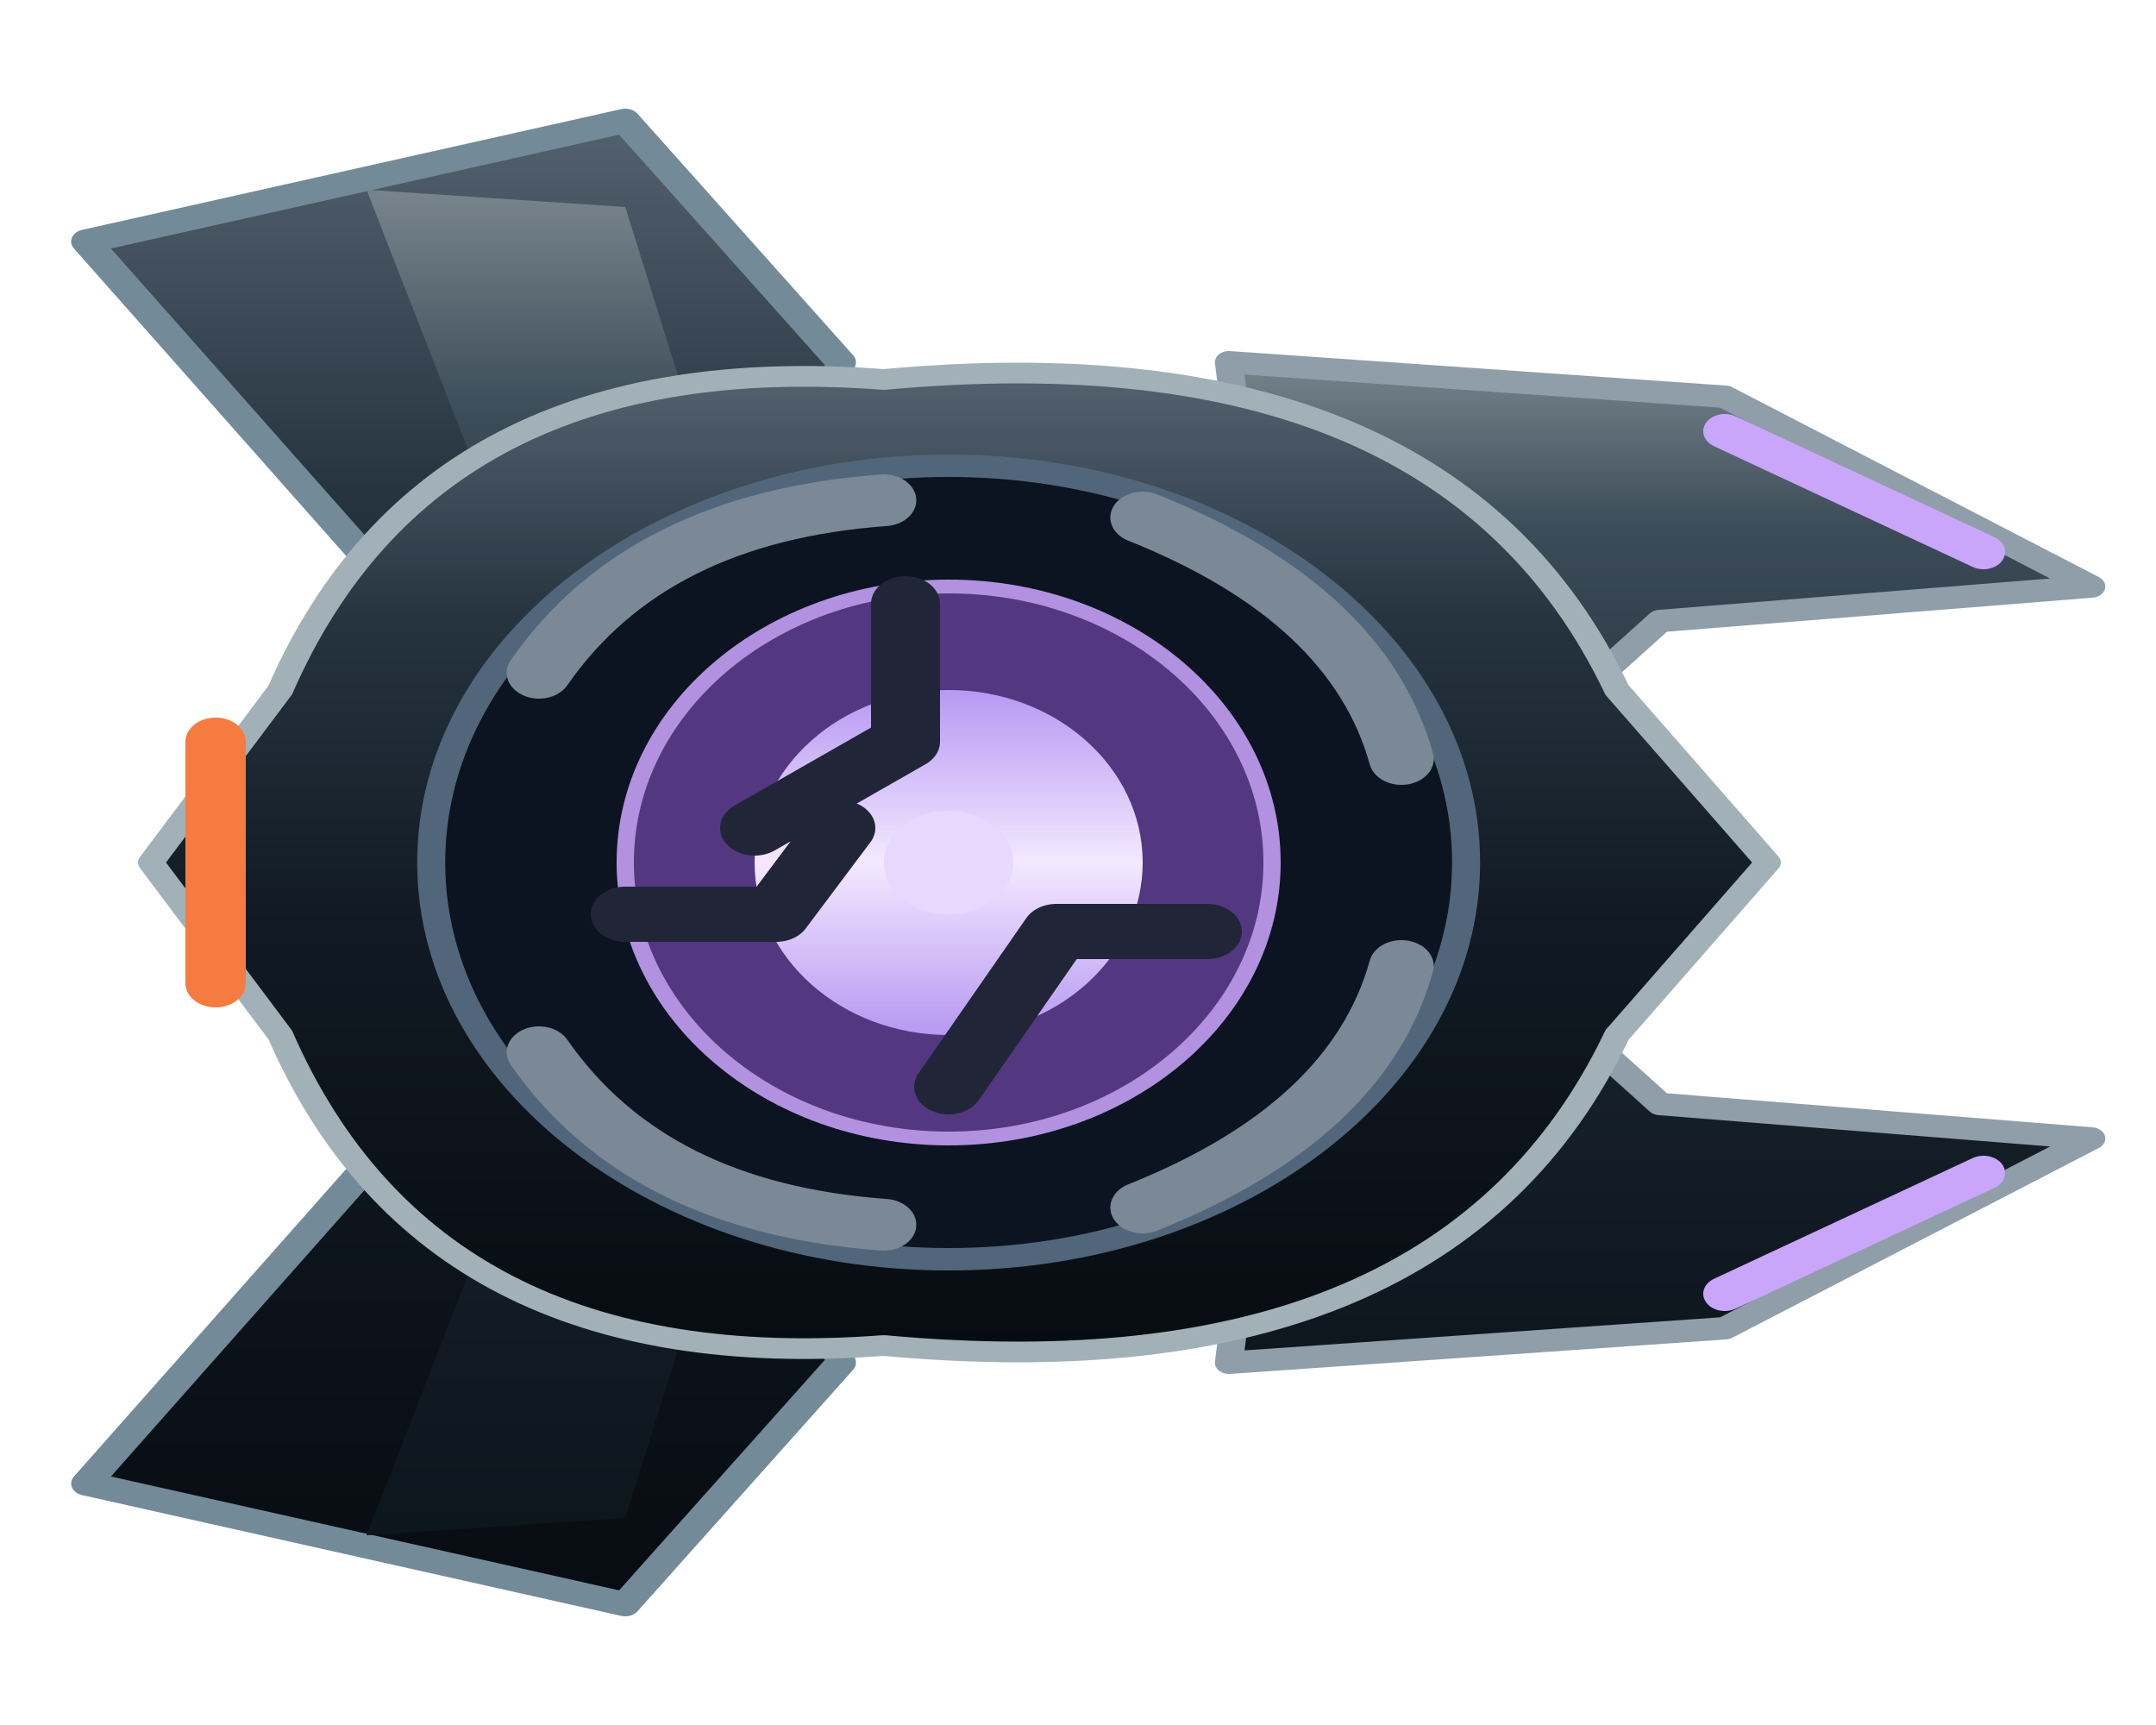
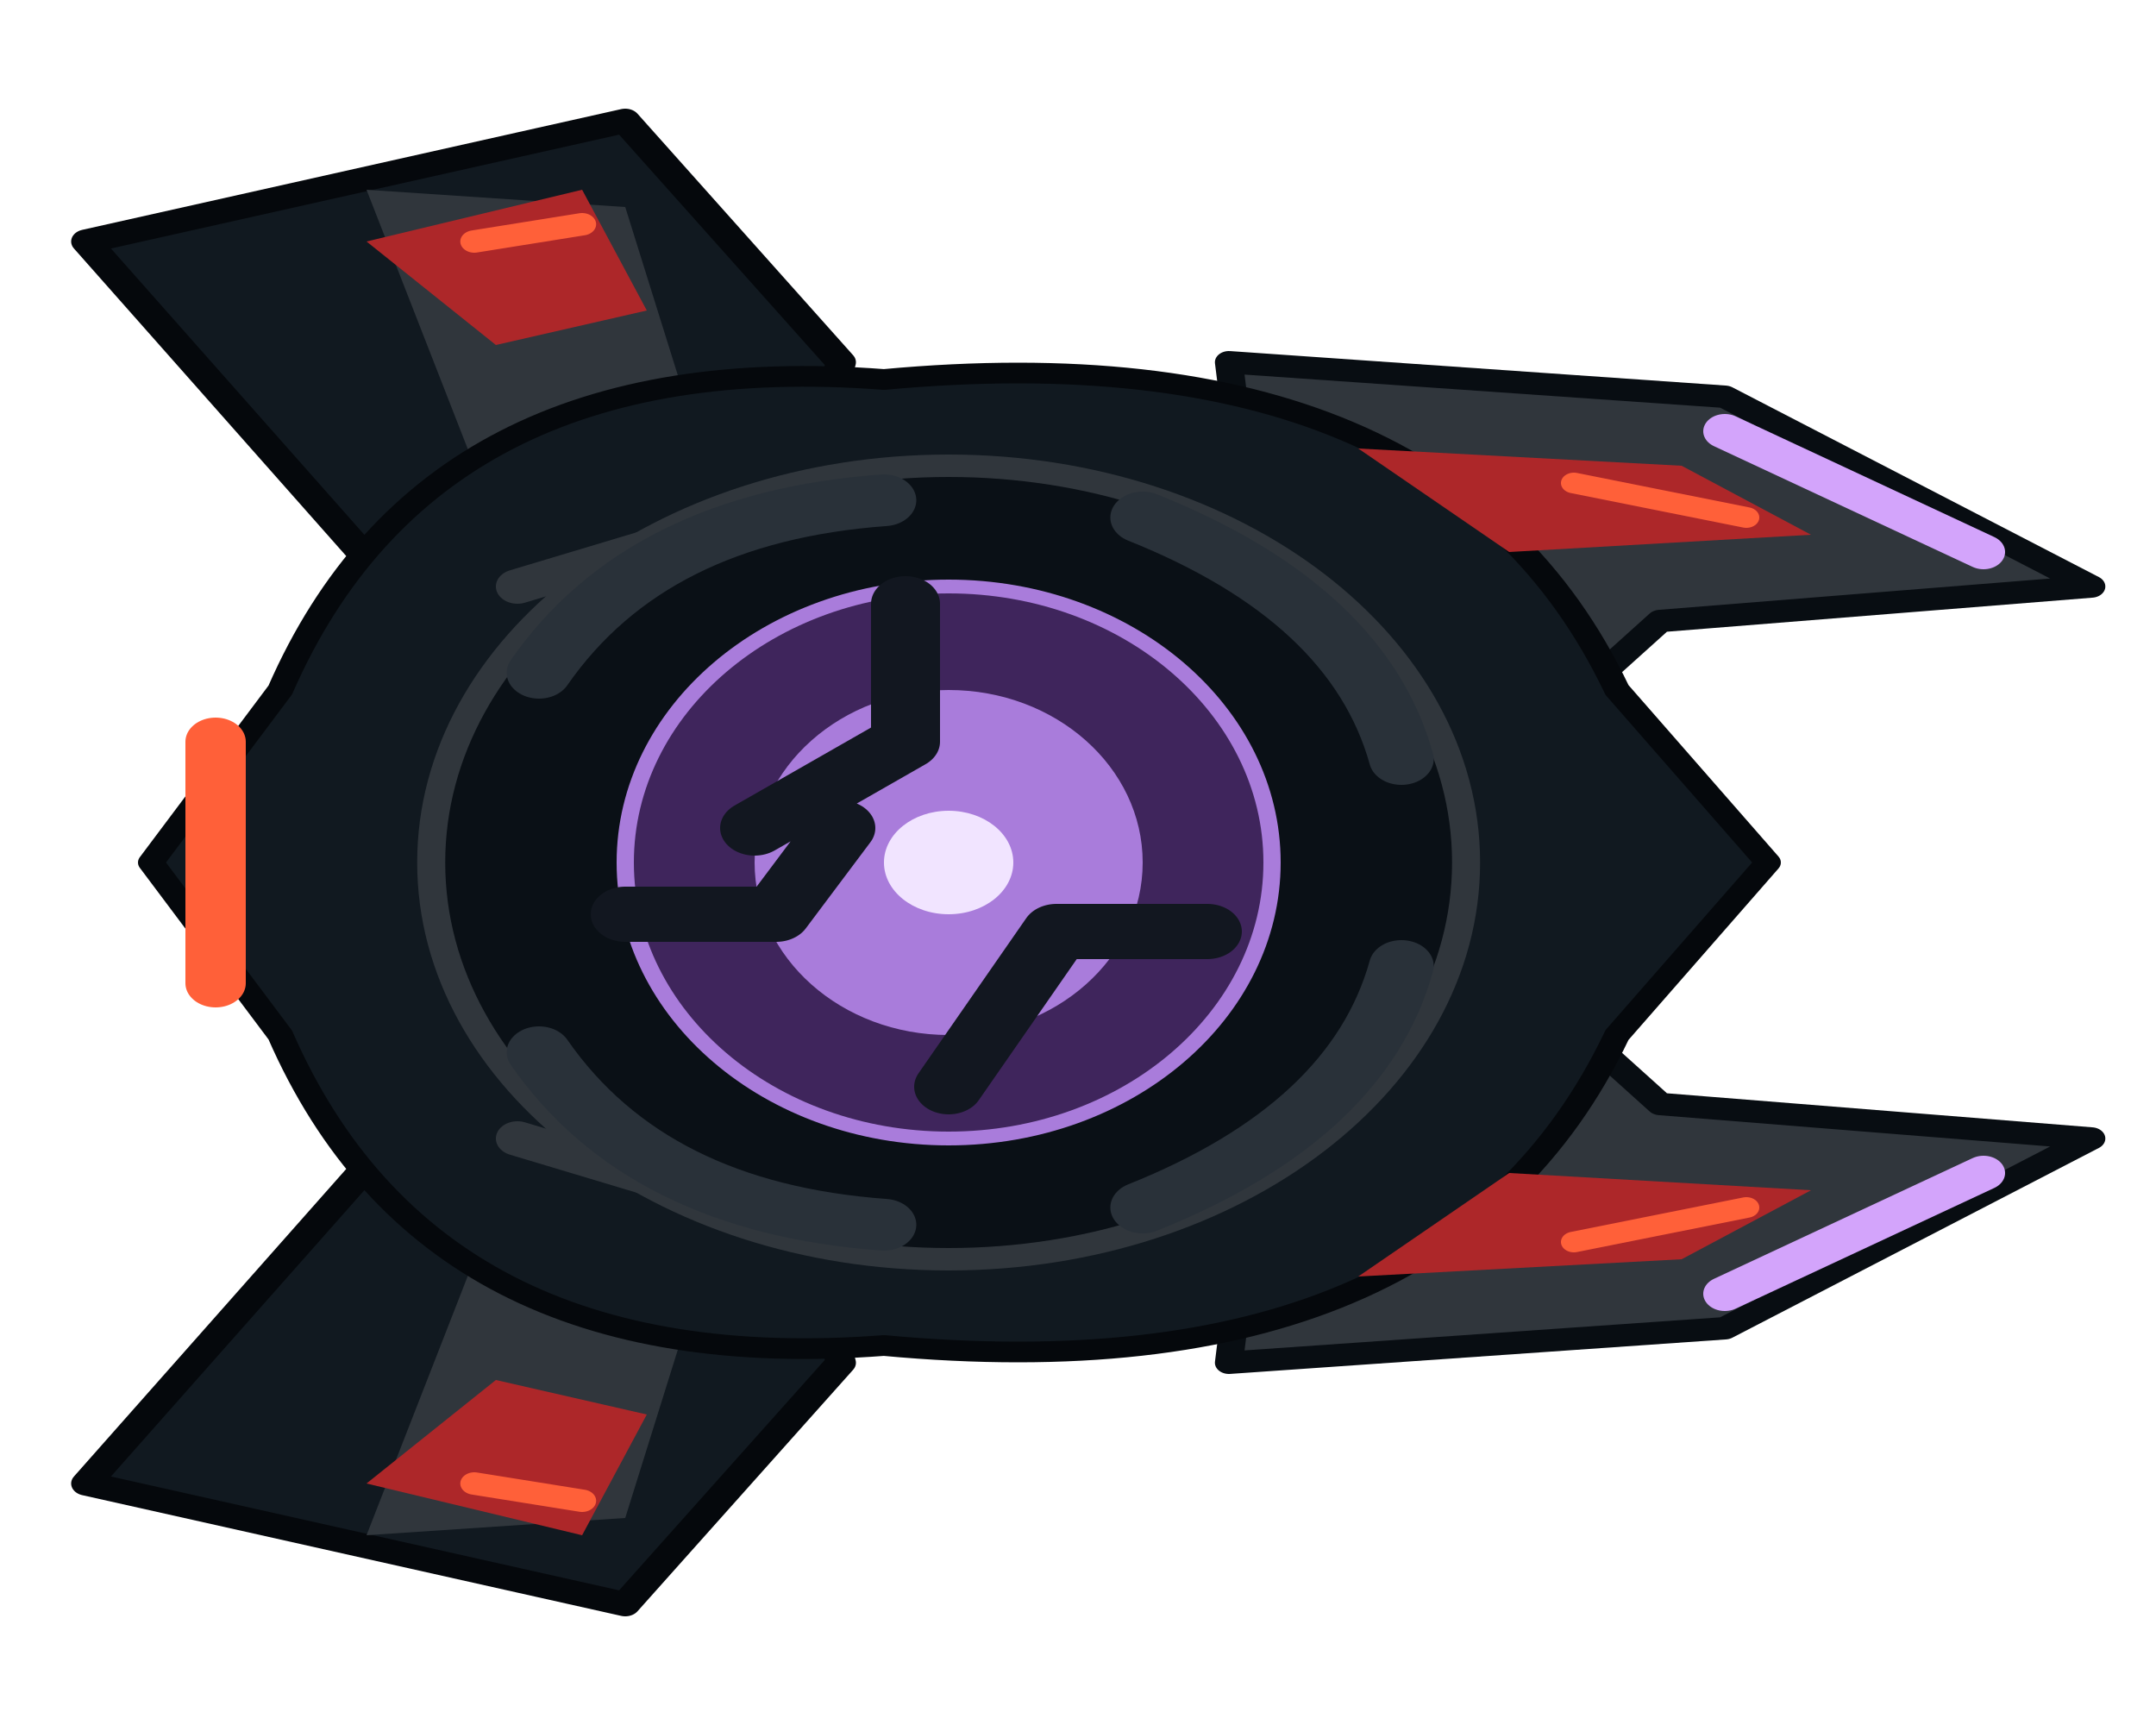
<svg xmlns="http://www.w3.org/2000/svg" width="40" height="32" viewBox="0 0 40 32">
-   <defs>
-     <linearGradient id="hull" x1="0" y1="0" x2="0" y2="1">
-       <stop stop-color="#53626e" />
-       <stop offset=".25" stop-color="#263440" />
-       <stop offset=".56" stop-color="#111a23" />
-       <stop offset="1" stop-color="#070c12" />
-     </linearGradient>
-     <linearGradient id="plate" x1="0" y1="0" x2="0" y2="1">
-       <stop stop-color="#78858d" />
-       <stop offset=".17" stop-color="#3b4b57" />
-       <stop offset=".6" stop-color="#19242e" />
-       <stop offset="1" stop-color="#0d151d" />
-     </linearGradient>
-     <linearGradient id="core" x1="0" y1="0" x2="0" y2="1">
-       <stop stop-color="#b699f2" />
-       <stop offset=".5" stop-color="#f4e8ff" />
-       <stop offset="1" stop-color="#b699f2" />
-     </linearGradient>
-   </defs>
  <g transform="translate(0 0) scale(0.4 0.32)" stroke-linejoin="round" stroke-linecap="round">
-     <path d="M4 14 29 7 39 21 36 36 21 38Z M4 86 29 93 39 79 36 64 21 62Z" fill="url(#hull)" stroke="#738a99" stroke-width="1.4" />
-     <path d="M17 11 29 12 32 24 22 27Z M17 89 29 88 32 76 22 73Z" fill="url(#plate)" />
-     <path d="M57 21 80 23 97 34 77 36 69 45 59 41Z M57 79 80 77 97 66 77 64 69 55 59 59Z" fill="url(#plate)" stroke="#8f9ea8" stroke-width="1.3" />
-     <path d="M80 25 92 32 M80 75 92 68" stroke="#caa6fa" stroke-width="2" />
-     <path d="M13 40Q20 20 41 22Q67 19 75 40L82 50 75 60Q67 81 41 78Q20 80 13 60L7 50Z" fill="url(#hull)" stroke="#a2b1b7" stroke-width="1.2" />
-     <ellipse cx="44" cy="50" rx="24" ry="23" fill="#0b1420" stroke="#51667a" stroke-width="1.3" />
-     <path d="M25 39Q30 30 41 29 M25 61Q30 70 41 71 M53 30Q63 35 65 44 M53 70Q63 65 65 56" fill="none" stroke="#7b8896" stroke-width="3" />
-     <ellipse cx="44" cy="50" rx="15" ry="16" fill="#543781" stroke="#b291e0" stroke-width=".8" />
-     <ellipse cx="44" cy="50" rx="9" ry="10" fill="url(#core)" />
-     <path d="M42 35 42 43 35 48 M56 54 49 54 44 63 M29 53 36 53 39 48" fill="none" stroke="#202638" stroke-width="3.2" />
-     <circle cx="44" cy="50" r="3" fill="#e8d7ff" />
-     <path d="M10 43V57" stroke="#f57b40" stroke-width="2.8" />
+     <path d="M4 14 29 7 39 21 36 36 21 38Z M4 86 29 93 39 79 36 64 21 62Z" fill="#111920" stroke="#05080c" stroke-width="1.4" />
+     <path d="M17 11 29 12 32 24 22 27Z M17 89 29 88 32 76 22 73Z" fill="#30363c" />
+     <path d="M57 21 80 23 97 34 77 36 69 45 59 41Z M57 79 80 77 97 66 77 64 69 55 59 59Z" fill="#30363c" stroke="#080d12" stroke-width="1.3" />
+     <path d="M80 25 92 32 M80 75 92 68" stroke="#d3a4fb" stroke-width="2" />
+     <path d="M13 40Q20 20 41 22Q67 19 75 40L82 50 75 60Q67 81 41 78Q20 80 13 60L7 50Z" fill="#111920" stroke="#05080c" stroke-width="1.2" />
+     <path d="M17 14 27 11 30 18 23 20Z M17 86 27 89 30 82 23 80Z" fill="#ad2729" />
+     <path d="M22 14 27 13M22 86 27 87" stroke="#ff6039" stroke-width="1.3" />
+     <path d="M63 26 78 27 84 31 70 32Z M63 74 78 73 84 69 70 68Z" fill="#ad2729" />
+     <path d="M73 28 81 30 M73 72 81 70" stroke="#ff6039" stroke-width="1.2" />
+     <path d="M24 34 32 31 39 32M24 66 32 69 39 68" fill="none" stroke="#30363c" stroke-width="2" />
+     <ellipse cx="44" cy="50" rx="24" ry="23" fill="#0a1016" stroke="#30363c" stroke-width="1.3" />
+     <path d="M25 39Q30 30 41 29 M25 61Q30 70 41 71 M53 30Q63 35 65 44 M53 70Q63 65 65 56" fill="none" stroke="#293139" stroke-width="3" />
+     <ellipse cx="44" cy="50" rx="15" ry="16" fill="#3f255c" stroke="#a97cdb" stroke-width=".8" />
+     <ellipse cx="44" cy="50" rx="9" ry="10" fill="#a97cdb" />
+     <path d="M42 35 42 43 35 48 M56 54 49 54 44 63 M29 53 36 53 39 48" fill="none" stroke="#121720" stroke-width="3.2" />
+     <circle cx="44" cy="50" r="3" fill="#f1e4ff" />
+     <path d="M10 43V57" stroke="#ff6039" stroke-width="2.8" />
  </g>
</svg>
